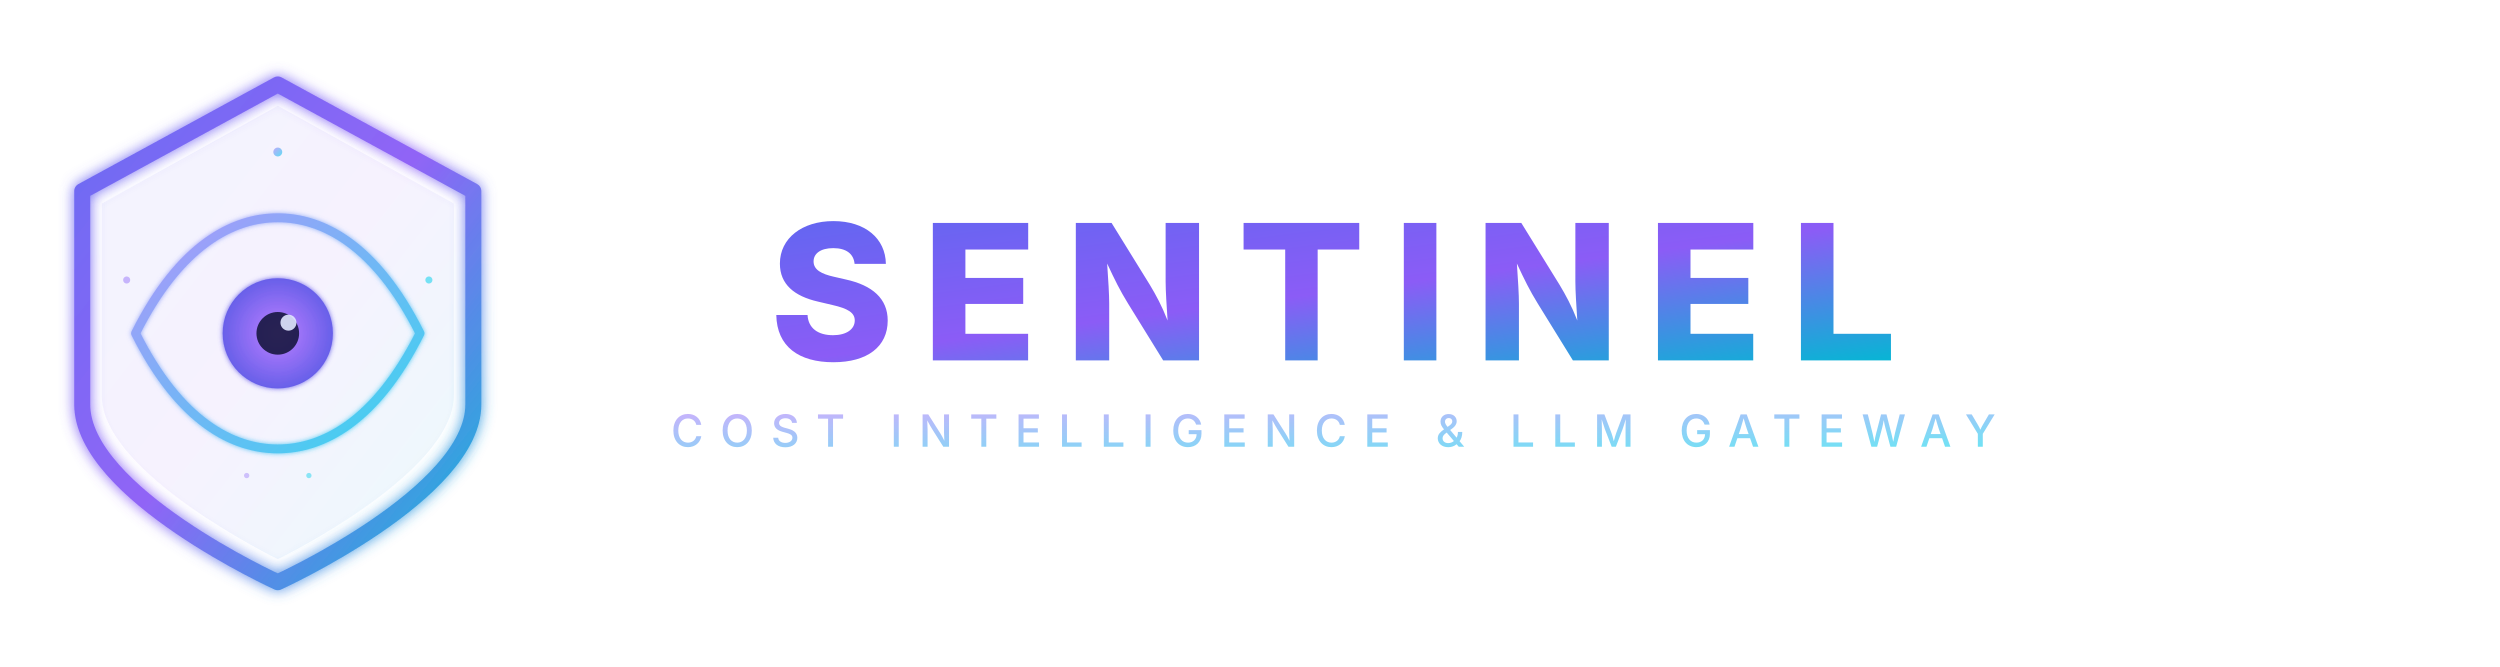
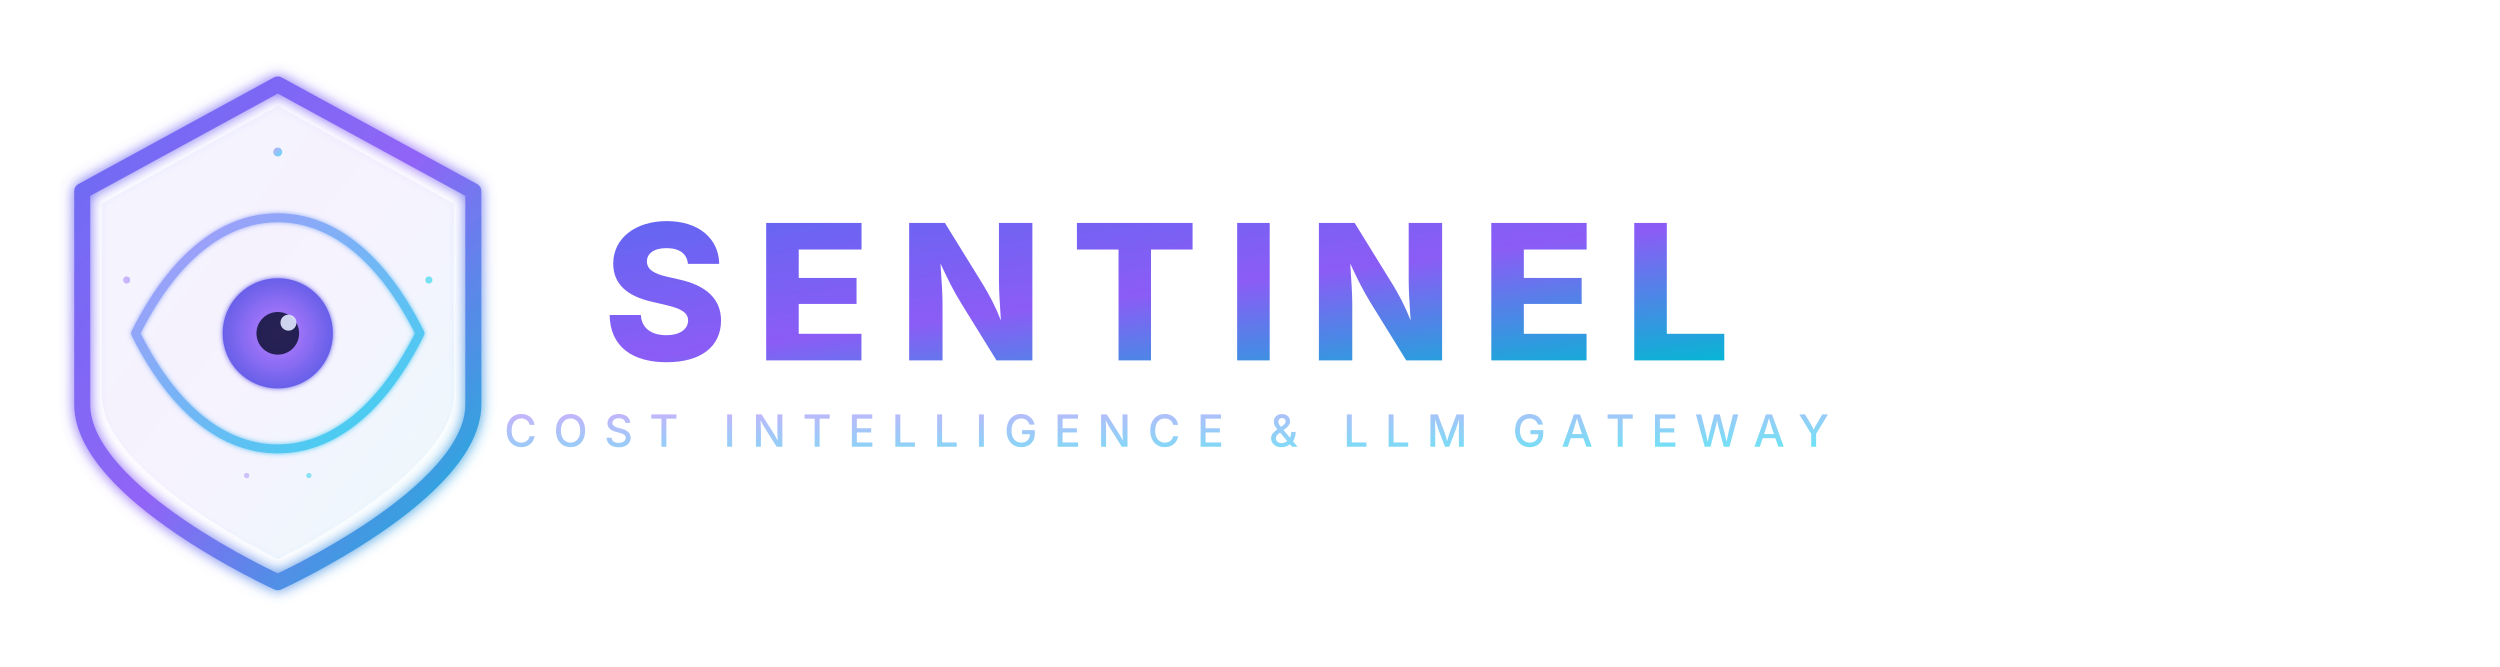
<svg xmlns="http://www.w3.org/2000/svg" viewBox="0 0 900 240" width="100%" height="100%">
  <defs>
    <linearGradient id="primaryGrad" x1="0%" y1="0%" x2="100%" y2="100%">
      <stop offset="0%" stop-color="#6366f1" />
      <stop offset="50%" stop-color="#8b5cf6" />
      <stop offset="100%" stop-color="#06b6d4" />
    </linearGradient>
    <linearGradient id="innerGrad" x1="0%" y1="0%" x2="100%" y2="100%">
      <stop offset="0%" stop-color="#a78bfa" />
      <stop offset="100%" stop-color="#22d3ee" />
    </linearGradient>
    <radialGradient id="irisGrad" cx="50%" cy="50%" r="50%">
      <stop offset="0%" stop-color="#f0abfc" />
      <stop offset="40%" stop-color="#8b5cf6" />
      <stop offset="100%" stop-color="#4f46e5" />
    </radialGradient>
    <filter id="glow" x="-20%" y="-20%" width="140%" height="140%">
      <feGaussianBlur stdDeviation="3" result="blur" />
      <feMerge>
        <feMergeNode in="blur" />
        <feMergeNode in="SourceGraphic" />
      </feMerge>
    </filter>
    <filter id="ambientGlow" x="-30%" y="-30%" width="160%" height="160%">
      <feGaussianBlur stdDeviation="8" result="blur" />
      <feMerge>
        <feMergeNode in="blur" />
        <feMergeNode in="SourceGraphic" />
      </feMerge>
    </filter>
  </defs>
  <g transform="translate(100, 120) scale(0.32)">
    <path d="M 0,-280               L 220,-160               L 220,80               C 220,180 0,280 0,280               C 0,280 -220,180 -220,80               L -220,-160               Z" fill="none" stroke="url(#primaryGrad)" stroke-width="18" stroke-linejoin="round" filter="url(#ambientGlow)" opacity="0.95" />
    <path d="M 0,-256               L 198,-146               L 198,70               C 198,158 0,254 0,254               C 0,254 -198,158 -198,70               L -198,-146               Z" fill="url(#primaryGrad)" opacity="0.08" />
    <path d="M -160,0               C -110,-100 -50,-130 0,-130               C 50,-130 110,-100 160,0               C 110,100 50,130 0,130               C -50,130 -110,100 -160,0 Z" fill="none" stroke="url(#innerGrad)" stroke-width="10" stroke-linejoin="round" filter="url(#glow)" opacity="0.9" />
    <circle cx="0" cy="0" r="62" fill="url(#irisGrad)" opacity="0.85" filter="url(#glow)" />
    <circle cx="0" cy="0" r="24" fill="#1e1b4b" opacity="0.95" />
    <circle cx="12" cy="-12" r="9" fill="#e0e7ff" opacity="0.9" />
    <line x1="-170" y1="-60" x2="-130" y2="-60" stroke="url(#innerGrad)" stroke-width="3" opacity="0.5" stroke-linecap="round" />
    <circle cx="-170" cy="-60" r="4" fill="#a78bfa" opacity="0.6" />
    <line x1="170" y1="-60" x2="130" y2="-60" stroke="url(#innerGrad)" stroke-width="3" opacity="0.5" stroke-linecap="round" />
    <circle cx="170" cy="-60" r="4" fill="#22d3ee" opacity="0.6" />
    <line x1="-35" y1="160" x2="-35" y2="130" stroke="url(#innerGrad)" stroke-width="2" opacity="0.4" stroke-linecap="round" />
    <line x1="35" y1="160" x2="35" y2="130" stroke="url(#innerGrad)" stroke-width="2" opacity="0.4" stroke-linecap="round" />
    <circle cx="-35" cy="160" r="3" fill="#a78bfa" opacity="0.5" />
    <circle cx="35" cy="160" r="3" fill="#22d3ee" opacity="0.5" />
    <line x1="0" y1="-170" x2="0" y2="-200" stroke="url(#innerGrad)" stroke-width="3" opacity="0.5" stroke-linecap="round" />
    <circle cx="0" cy="-204" r="5" fill="url(#innerGrad)" opacity="0.7" />
  </g>
-   <text x="480" y="105" text-anchor="middle" dominant-baseline="central" font-family="'Inter', 'Segoe UI', system-ui, sans-serif" font-size="68" font-weight="800" letter-spacing="10" fill="url(#primaryGrad)">SENTINEL</text>
-   <line x1="260" y1="132" x2="700" y2="132" stroke="url(#innerGrad)" stroke-width="1" opacity="0.3" />
-   <text x="480" y="155" text-anchor="middle" dominant-baseline="central" font-family="'Inter', 'Segoe UI', system-ui, sans-serif" font-size="16" font-weight="500" letter-spacing="6" fill="url(#innerGrad)" opacity="0.65">COST INTELLIGENCE &amp; LLM GATEWAY</text>
+   <text x="420" y="105" text-anchor="middle" dominant-baseline="central" font-family="'Inter', 'Segoe UI', system-ui, sans-serif" font-size="68" font-weight="800" letter-spacing="10" fill="url(#primaryGrad)">SENTINEL</text>
+   <line x1="220" y1="132" x2="620" y2="132" stroke="url(#innerGrad)" stroke-width="1" opacity="0.3" />
+   <text x="420" y="155" text-anchor="middle" dominant-baseline="central" font-family="'Inter', 'Segoe UI', system-ui, sans-serif" font-size="16" font-weight="500" letter-spacing="6" fill="url(#innerGrad)" opacity="0.65">COST INTELLIGENCE &amp; LLM GATEWAY</text>
</svg>
